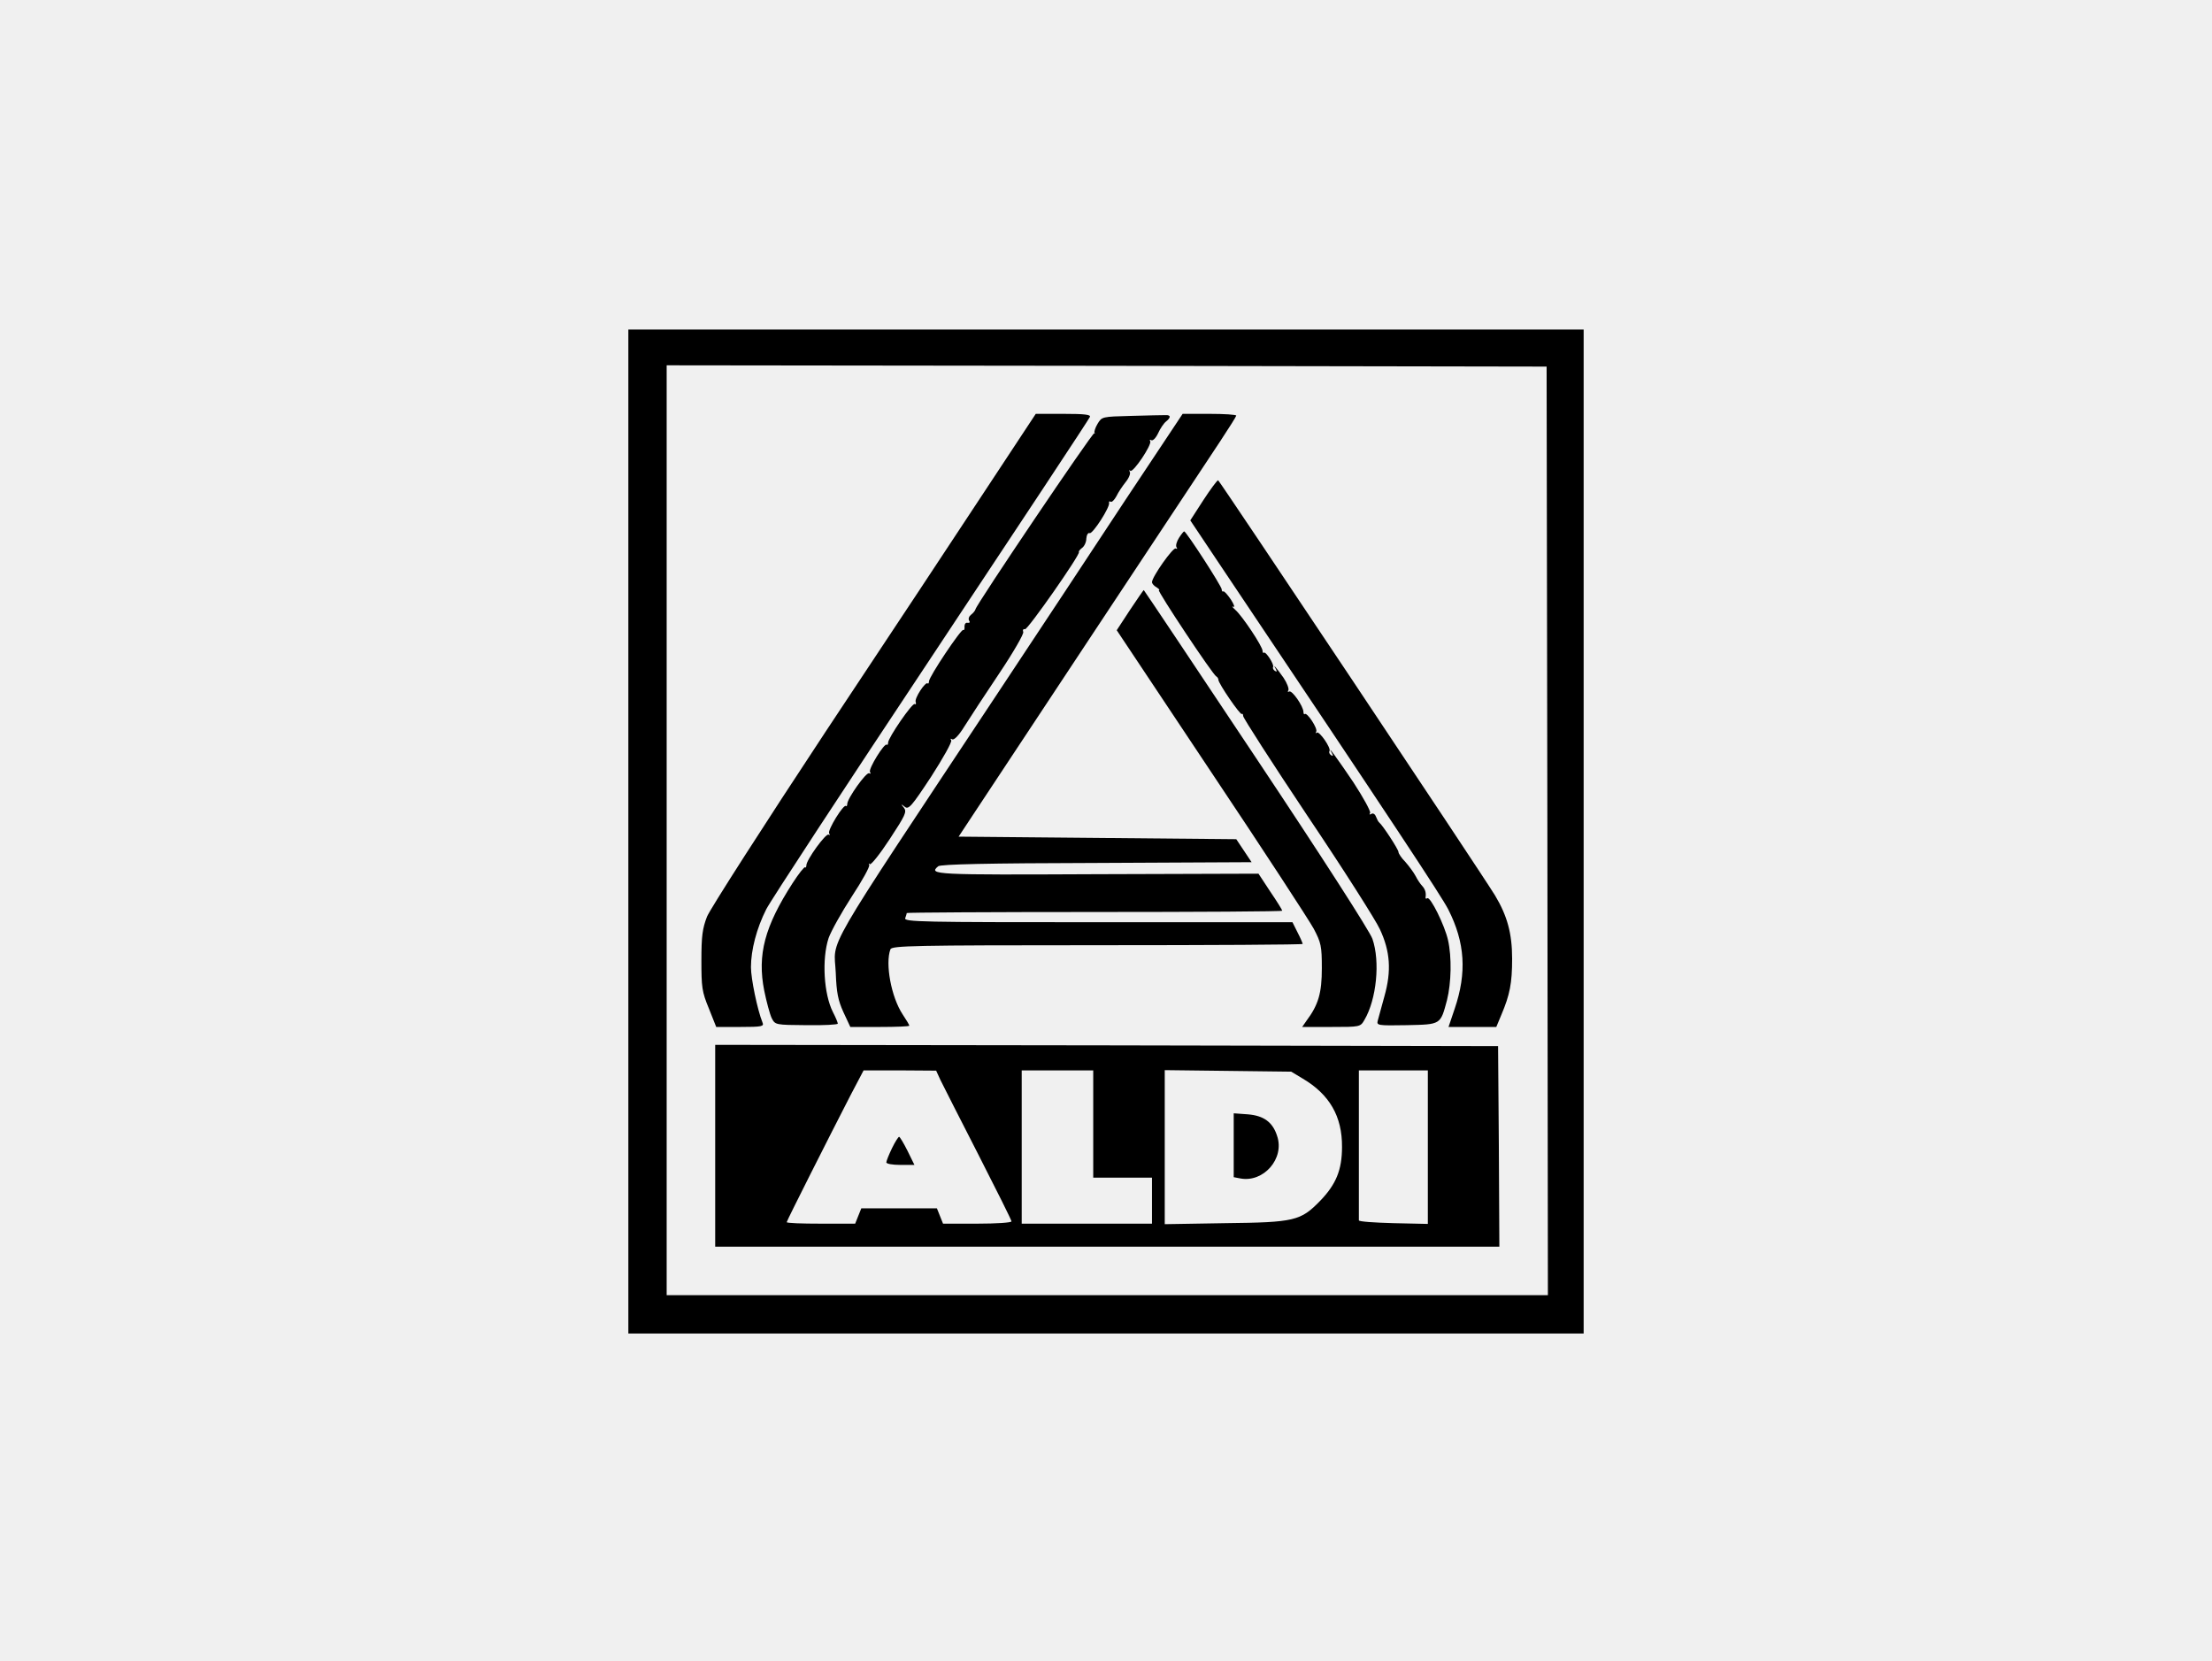
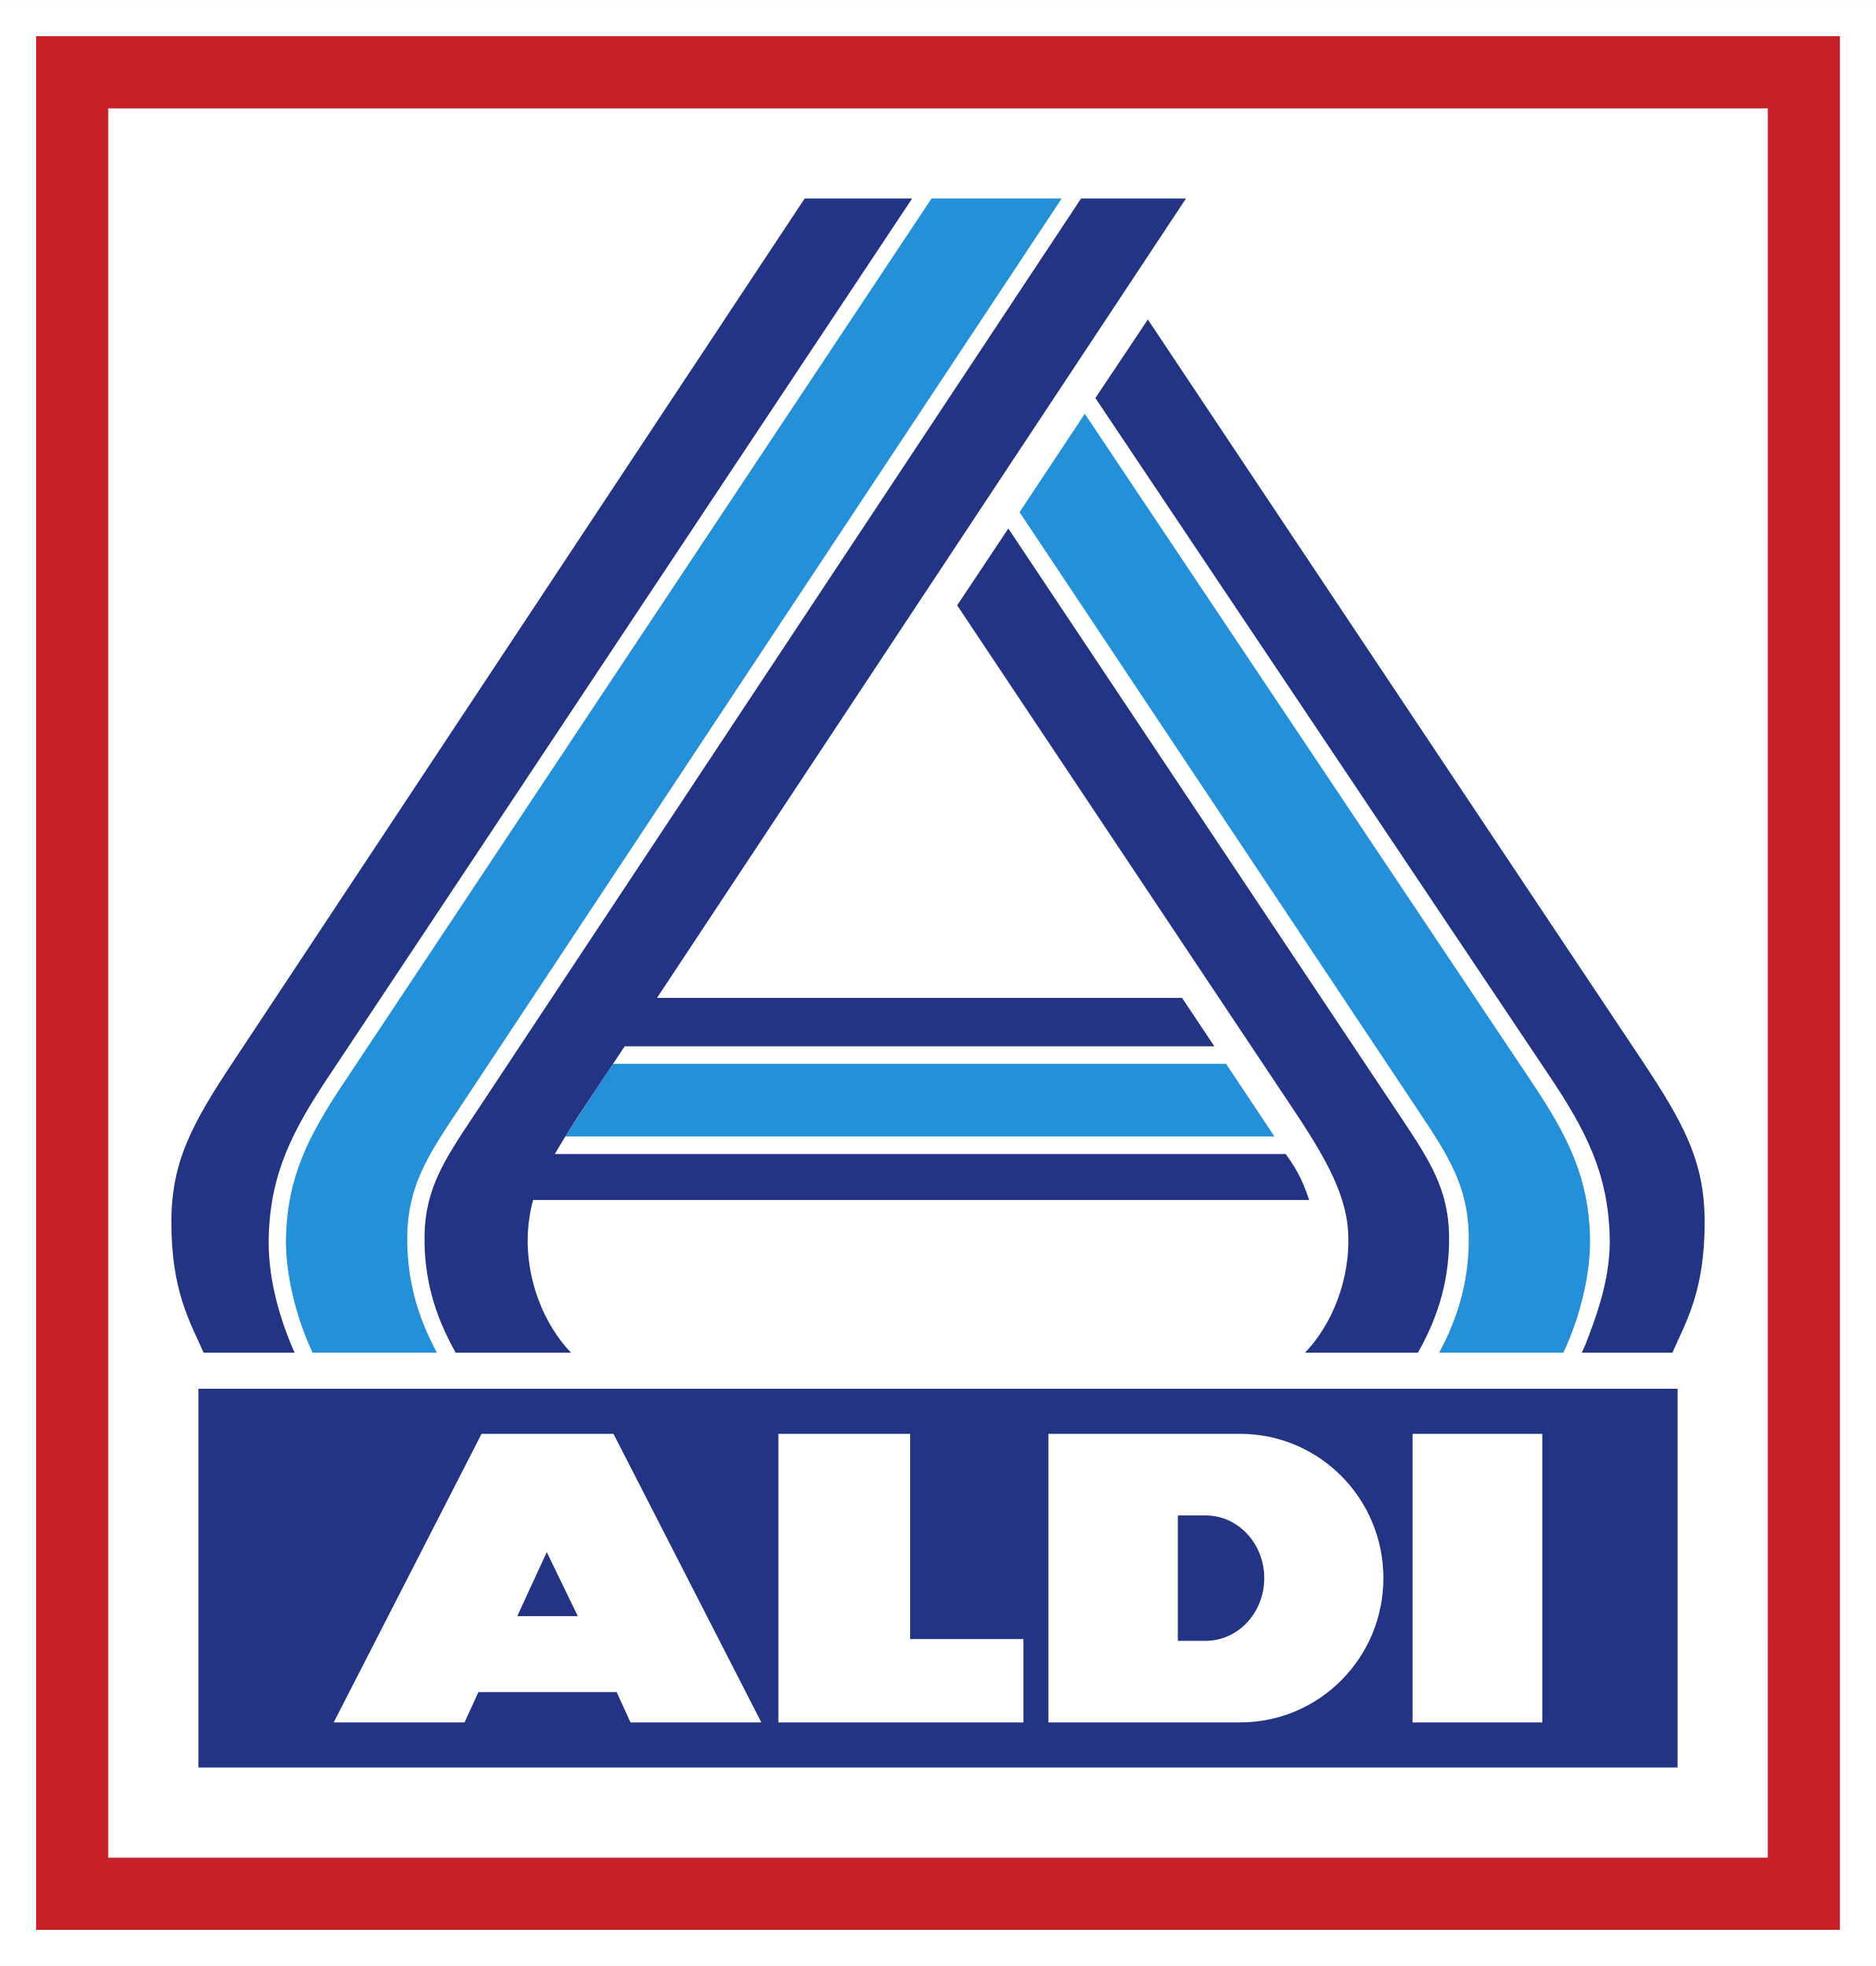
- <svg xmlns="http://www.w3.org/2000/svg" version="1.0" width="866pt" height="650pt" viewBox="0 0 866 650" preserveAspectRatio="xMidYMid meet">
-   <g transform="translate(0,650) scale(0.1,-0.1)" fill="#000000" stroke="none">
-     <path d="M2460 3245 l0 -1965 1870 0 1870 0 0 1965 0 1965 -1870 0 -1870 0 0 -1965z m3598 3 l2 -1818 -1725 0 -1725 0 0 1820 0 1820 1723 -2 1722 -3 3 -1817z" />
-     <path d="M3865 4592 c-104 -158 -388 -588 -632 -955 -243 -368 -452 -694 -465 -725 -18 -47 -22 -76 -22 -172 0 -104 2 -122 29 -187 l29 -73 94 0 c86 0 94 2 87 18 -20 50 -45 171 -45 216 0 67 22 152 60 227 16 32 307 476 646 986 339 511 619 934 621 941 4 9 -21 12 -103 12 l-109 0 -190 -288z" />
-     <path d="M4429 4872 c-115 -3 -115 -3 -132 -31 -9 -15 -14 -31 -12 -35 3 -3 2 -4 -1 -2 -6 5 -461 -669 -465 -689 -1 -5 -9 -15 -17 -21 -8 -6 -12 -16 -8 -23 5 -7 2 -10 -6 -9 -7 2 -12 -5 -12 -14 1 -10 -1 -16 -5 -14 -8 5 -134 -183 -134 -201 0 -7 -3 -11 -5 -8 -9 8 -53 -59 -47 -73 2 -7 1 -11 -4 -8 -9 6 -104 -132 -104 -151 0 -7 -3 -11 -5 -8 -9 9 -73 -95 -66 -107 4 -6 3 -8 -3 -5 -11 7 -86 -99 -86 -120 0 -7 -3 -11 -5 -8 -9 9 -73 -95 -66 -107 4 -6 3 -9 -2 -5 -11 6 -87 -99 -87 -120 0 -7 -3 -11 -5 -8 -3 3 -25 -25 -49 -62 -109 -169 -139 -280 -111 -421 9 -44 22 -92 29 -107 14 -27 14 -27 137 -28 67 -1 122 2 122 6 0 4 -8 24 -19 45 -36 71 -44 208 -17 290 10 28 51 101 91 163 41 62 71 117 68 123 -3 6 -2 8 2 3 5 -4 40 40 78 98 61 93 68 107 56 123 -13 15 -12 16 3 4 15 -12 26 0 103 117 47 73 83 137 79 143 -4 7 -3 8 4 4 7 -4 26 15 48 51 20 32 81 125 136 207 55 82 97 155 94 162 -3 8 0 13 7 11 11 -2 218 294 211 302 -2 2 3 9 12 16 9 6 17 23 17 37 1 14 7 24 13 21 12 -4 81 103 76 119 -1 5 1 7 6 4 5 -3 15 7 23 22 7 15 24 40 36 55 13 16 20 34 16 40 -3 7 -2 9 2 4 11 -9 86 103 78 116 -3 6 -1 7 4 4 6 -4 18 8 27 27 8 18 22 39 31 46 20 16 19 26 -2 25 -10 0 -70 -1 -134 -3z" />
-     <path d="M4406 4543 c-122 -186 -348 -527 -501 -758 -700 -1056 -639 -952 -633 -1093 3 -78 9 -108 30 -154 l27 -58 115 0 c64 0 116 2 116 5 0 3 -12 23 -26 44 -45 68 -69 199 -48 255 6 14 86 16 810 16 442 0 804 2 804 5 0 3 -9 24 -20 45 l-20 40 -761 0 c-690 0 -761 1 -755 16 3 9 6 18 6 20 0 2 331 4 735 4 404 0 735 2 735 5 0 3 -21 37 -47 75 l-46 70 -634 -2 c-638 -3 -659 -2 -620 31 10 8 193 12 620 13 l607 3 -30 45 -30 45 -543 5 -544 5 66 100 c60 91 807 1220 957 1446 35 53 64 99 64 102 0 4 -47 7 -105 7 l-105 0 -224 -337z" />
-     <path d="M4711 4542 l-51 -79 113 -169 c685 -1021 871 -1303 897 -1354 66 -130 73 -248 25 -389 l-24 -71 93 0 94 0 20 48 c33 78 42 123 42 219 0 99 -19 168 -67 248 -57 93 -1079 1624 -1084 1625 -4 0 -30 -35 -58 -78z" />
-     <path d="M4616 4395 c-9 -14 -14 -31 -10 -37 4 -6 3 -8 -3 -5 -10 6 -93 -111 -93 -132 0 -5 8 -15 18 -20 9 -6 14 -11 9 -11 -9 0 212 -333 225 -338 4 -2 8 -8 8 -13 0 -14 86 -140 92 -134 2 3 5 -1 5 -8 0 -7 113 -183 252 -391 140 -208 267 -408 283 -443 41 -87 46 -164 18 -263 -11 -41 -23 -84 -26 -95 -5 -19 -1 -20 113 -18 135 3 132 1 158 98 17 68 19 169 4 235 -13 58 -69 171 -81 164 -4 -3 -8 -2 -7 3 3 17 -1 32 -13 45 -7 7 -19 25 -26 39 -8 15 -26 39 -40 55 -15 15 -27 33 -27 39 0 10 -62 105 -75 115 -4 3 -9 13 -13 23 -4 11 -12 15 -18 11 -7 -4 -9 -3 -5 4 3 6 -26 59 -65 119 -64 95 -108 155 -84 114 5 -10 4 -12 -4 -7 -6 4 -9 11 -6 16 7 12 -41 81 -50 72 -5 -4 -5 -2 -2 4 7 12 -36 77 -45 69 -2 -3 -5 1 -5 8 0 22 -45 87 -56 80 -5 -3 -7 -1 -3 5 3 6 -5 28 -19 49 -27 38 -45 59 -30 34 5 -10 4 -12 -4 -7 -6 4 -9 11 -7 15 6 9 -29 63 -36 56 -2 -3 -5 1 -5 7 0 18 -81 139 -107 161 -11 10 -15 16 -8 12 8 -4 3 9 -9 28 -13 19 -26 34 -30 32 -3 -2 -6 1 -6 8 0 12 -139 227 -147 227 -2 0 -11 -11 -20 -25z" />
-     <path d="M4423 4111 l-51 -78 369 -554 c204 -305 384 -581 402 -614 29 -55 32 -68 32 -155 0 -97 -13 -143 -61 -207 l-16 -23 114 0 c113 0 114 0 130 28 47 80 62 228 31 317 -10 29 -195 317 -455 707 -241 362 -439 658 -440 658 -2 0 -26 -36 -55 -79z" />
-     <path d="M2800 2015 l0 -395 1535 0 1535 0 -2 393 -3 392 -1532 3 -1533 2 0 -395z m882 257 c10 -20 76 -151 148 -291 71 -139 130 -257 130 -262 0 -5 -60 -9 -134 -9 l-134 0 -12 30 -12 30 -148 0 -148 0 -12 -30 -12 -30 -134 0 c-74 0 -134 2 -134 6 0 5 163 328 250 497 l51 97 142 0 142 -1 17 -37z m598 -172 l0 -210 115 0 115 0 0 -90 0 -90 -255 0 -255 0 0 300 0 300 140 0 140 0 0 -210z m820 178 c105 -62 155 -148 154 -268 0 -89 -23 -146 -86 -211 -76 -78 -100 -84 -370 -87 l-238 -4 0 302 0 301 248 -3 247 -3 45 -27z m490 -268 l0 -301 -135 3 c-74 2 -135 6 -135 11 0 4 0 138 0 297 l0 290 135 0 135 0 0 -300z" />
-     <path d="M3492 2005 c-12 -25 -22 -50 -22 -55 0 -6 25 -10 55 -10 l55 0 -27 55 c-15 30 -30 55 -33 55 -3 0 -16 -20 -28 -45z" />
-     <path d="M4830 2017 l0 -125 26 -5 c91 -17 174 78 144 166 -17 54 -52 80 -115 85 l-55 4 0 -125z" />
-   </g>
+ <svg xmlns="http://www.w3.org/2000/svg" height="2500" width="2385" viewBox="0 0 147.401 154.489">
+   <path d="M0 154.489h147.401V0H0z" fill="#fff" />
+   <path d="M144.567 2.835H2.835v148.819h141.732V2.835zm-5.67 143.15H8.505V8.505h130.394z" fill="#c82128" />
+   <path d="M15.59 109.134h116.22v29.764H15.59z" fill="#233485" />
+   <path d="M121.181 112.677h-10.193v22.678h10.193zm-12.485 11.34c0-6.262-5.038-11.34-11.256-11.34H82.375v22.678H97.44c6.218 0 11.256-5.076 11.256-11.338m-9.361 0c0 2.722-2.061 4.927-4.607 4.927h-2.183v-9.855h2.185c2.546 0 4.605 2.206 4.605 4.927m-38.176 11.34h19.254v-6.552H71.51v-16.126H61.16zm-11.618 0H59.82l-11.616-22.678H37.836L26.22 135.355h10.279l1.092-2.384H48.45zm-4.142-8.353h-4.756l2.318-5.034z" fill="#fff" />
+   <path d="M48.17 83.594h48.162s3.554 5.324 3.806 5.714H44.411c.546-.897 3.759-5.714 3.759-5.714m25.022-68.003L27.12 84.926c-2.885 4.31-4.535 7.529-4.65 12.335-.068 2.808.795 6.286 2.092 9.039h9.77c-1.571-2.892-2.397-5.918-2.331-9.284.072-3.81 1.649-6.259 3.804-9.494l47.613-71.931zM113.07 106.3c1.573-2.892 2.398-5.918 2.331-9.284-.072-3.81-1.648-6.259-3.803-9.494l-31.49-47.281 5.125-7.733 35.05 52.418c2.885 4.31 4.535 7.529 4.65 12.335.067 2.807-.797 6.286-2.094 9.039h-9.769z" fill="#2490d7" />
+   <path d="M84.94 15.591L37.027 87.973c-2.16 3.24-3.6 5.512-3.67 9.06-.065 3.355.797 6.364 2.45 9.267h9.06c-2.096-2.18-3.595-5.747-3.388-9.495.04-.773.186-1.737.415-2.508h60.972c-.416-1.2-.801-2.189-1.846-3.614H43.594a70.073 70.073 0 0 1 2.35-3.748l3.143-4.715h46.327l-2.537-3.807H51.625l41.56-62.822H84.94zm-21.717 0l-44.76 67.626c-3.4 5.103-4.997 8.081-4.998 12.821 0 5.404 1.44 7.784 2.536 10.262h7.149c-.19-.423-.393-.904-.593-1.435-.76-2.013-1.512-4.753-1.443-7.624.12-5.036 1.871-8.412 4.785-12.768l45.77-68.882h-8.447zm39.315 90.709c2.095-2.18 3.593-5.747 3.386-9.495-.174-3.207-2.125-6.363-4.464-9.87L75.206 47.562l4.02-6.037 30.962 46.448c2.158 3.24 3.6 5.512 3.668 9.06.064 3.355-.796 6.364-2.45 9.267h-8.868zm21.747 0c.259-.56.386-.892.586-1.424.763-2.011 1.677-4.764 1.608-7.635-.12-5.036-1.871-8.413-4.788-12.766L86.066 31.273l4.122-6.175 38.752 58.12c3.401 5.104 4.998 8.08 4.998 12.822 0 5.4-1.44 7.783-2.537 10.26h-7.116z" fill="#233485" />
</svg>
